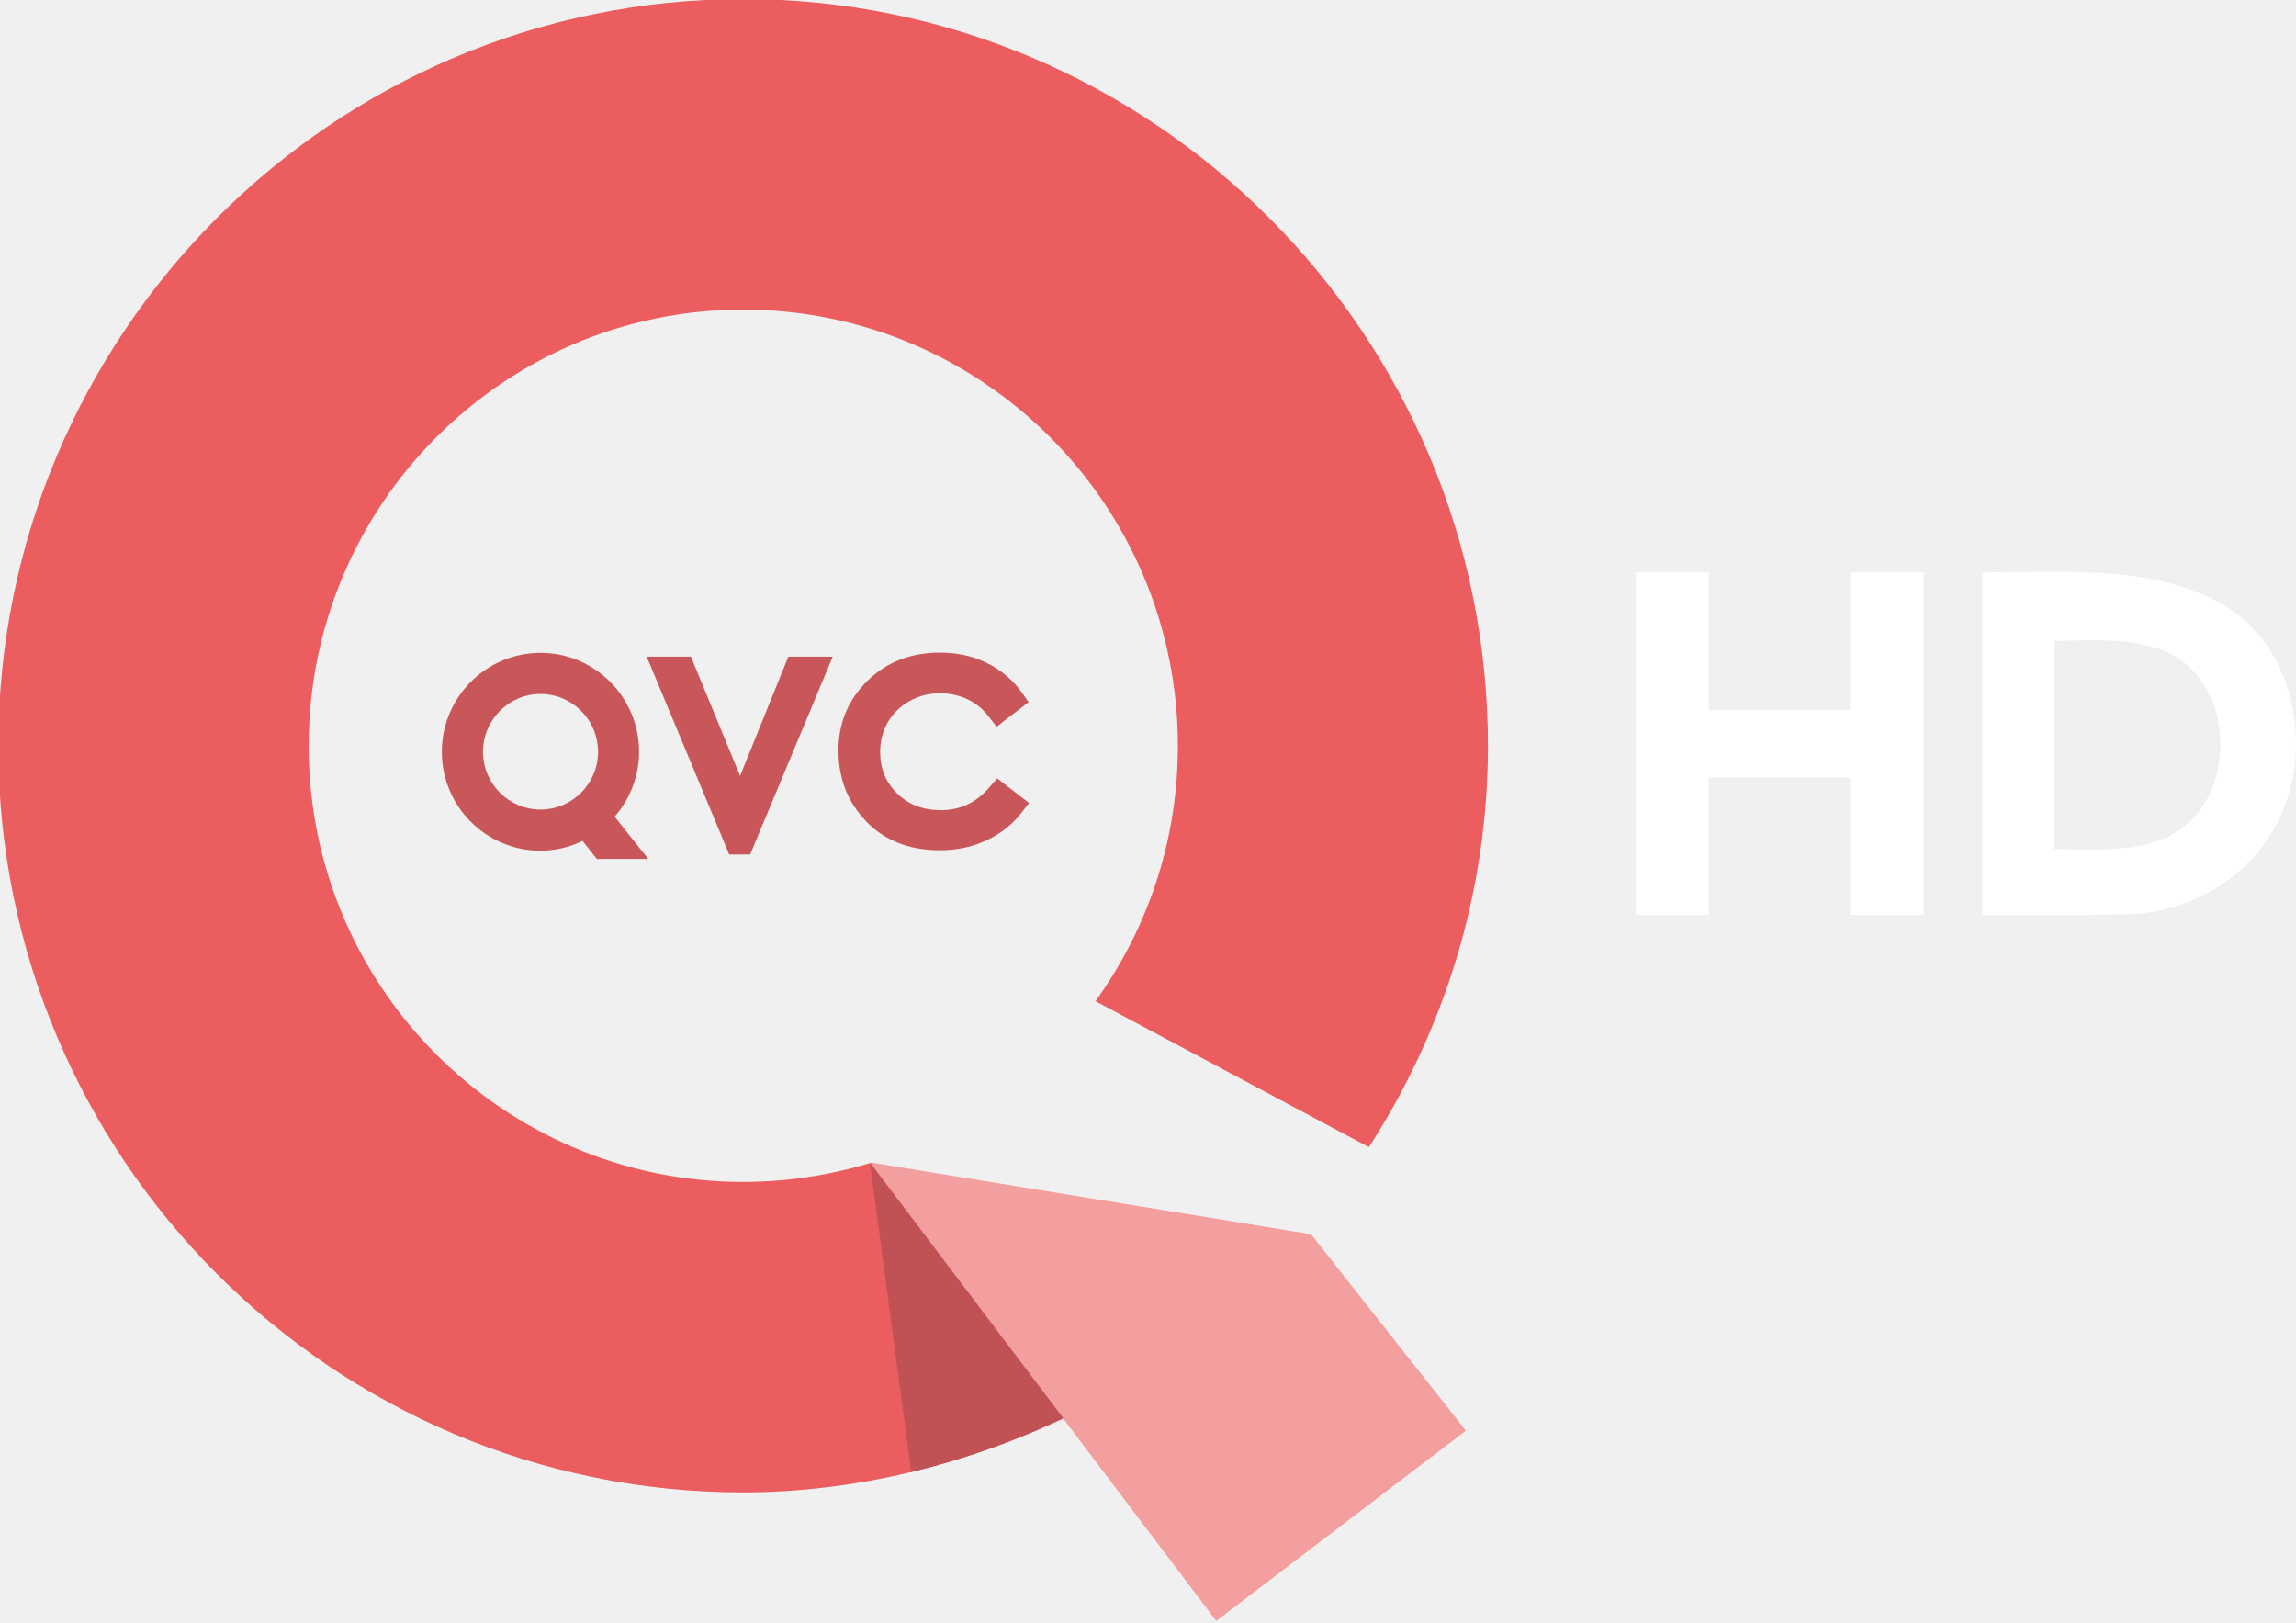
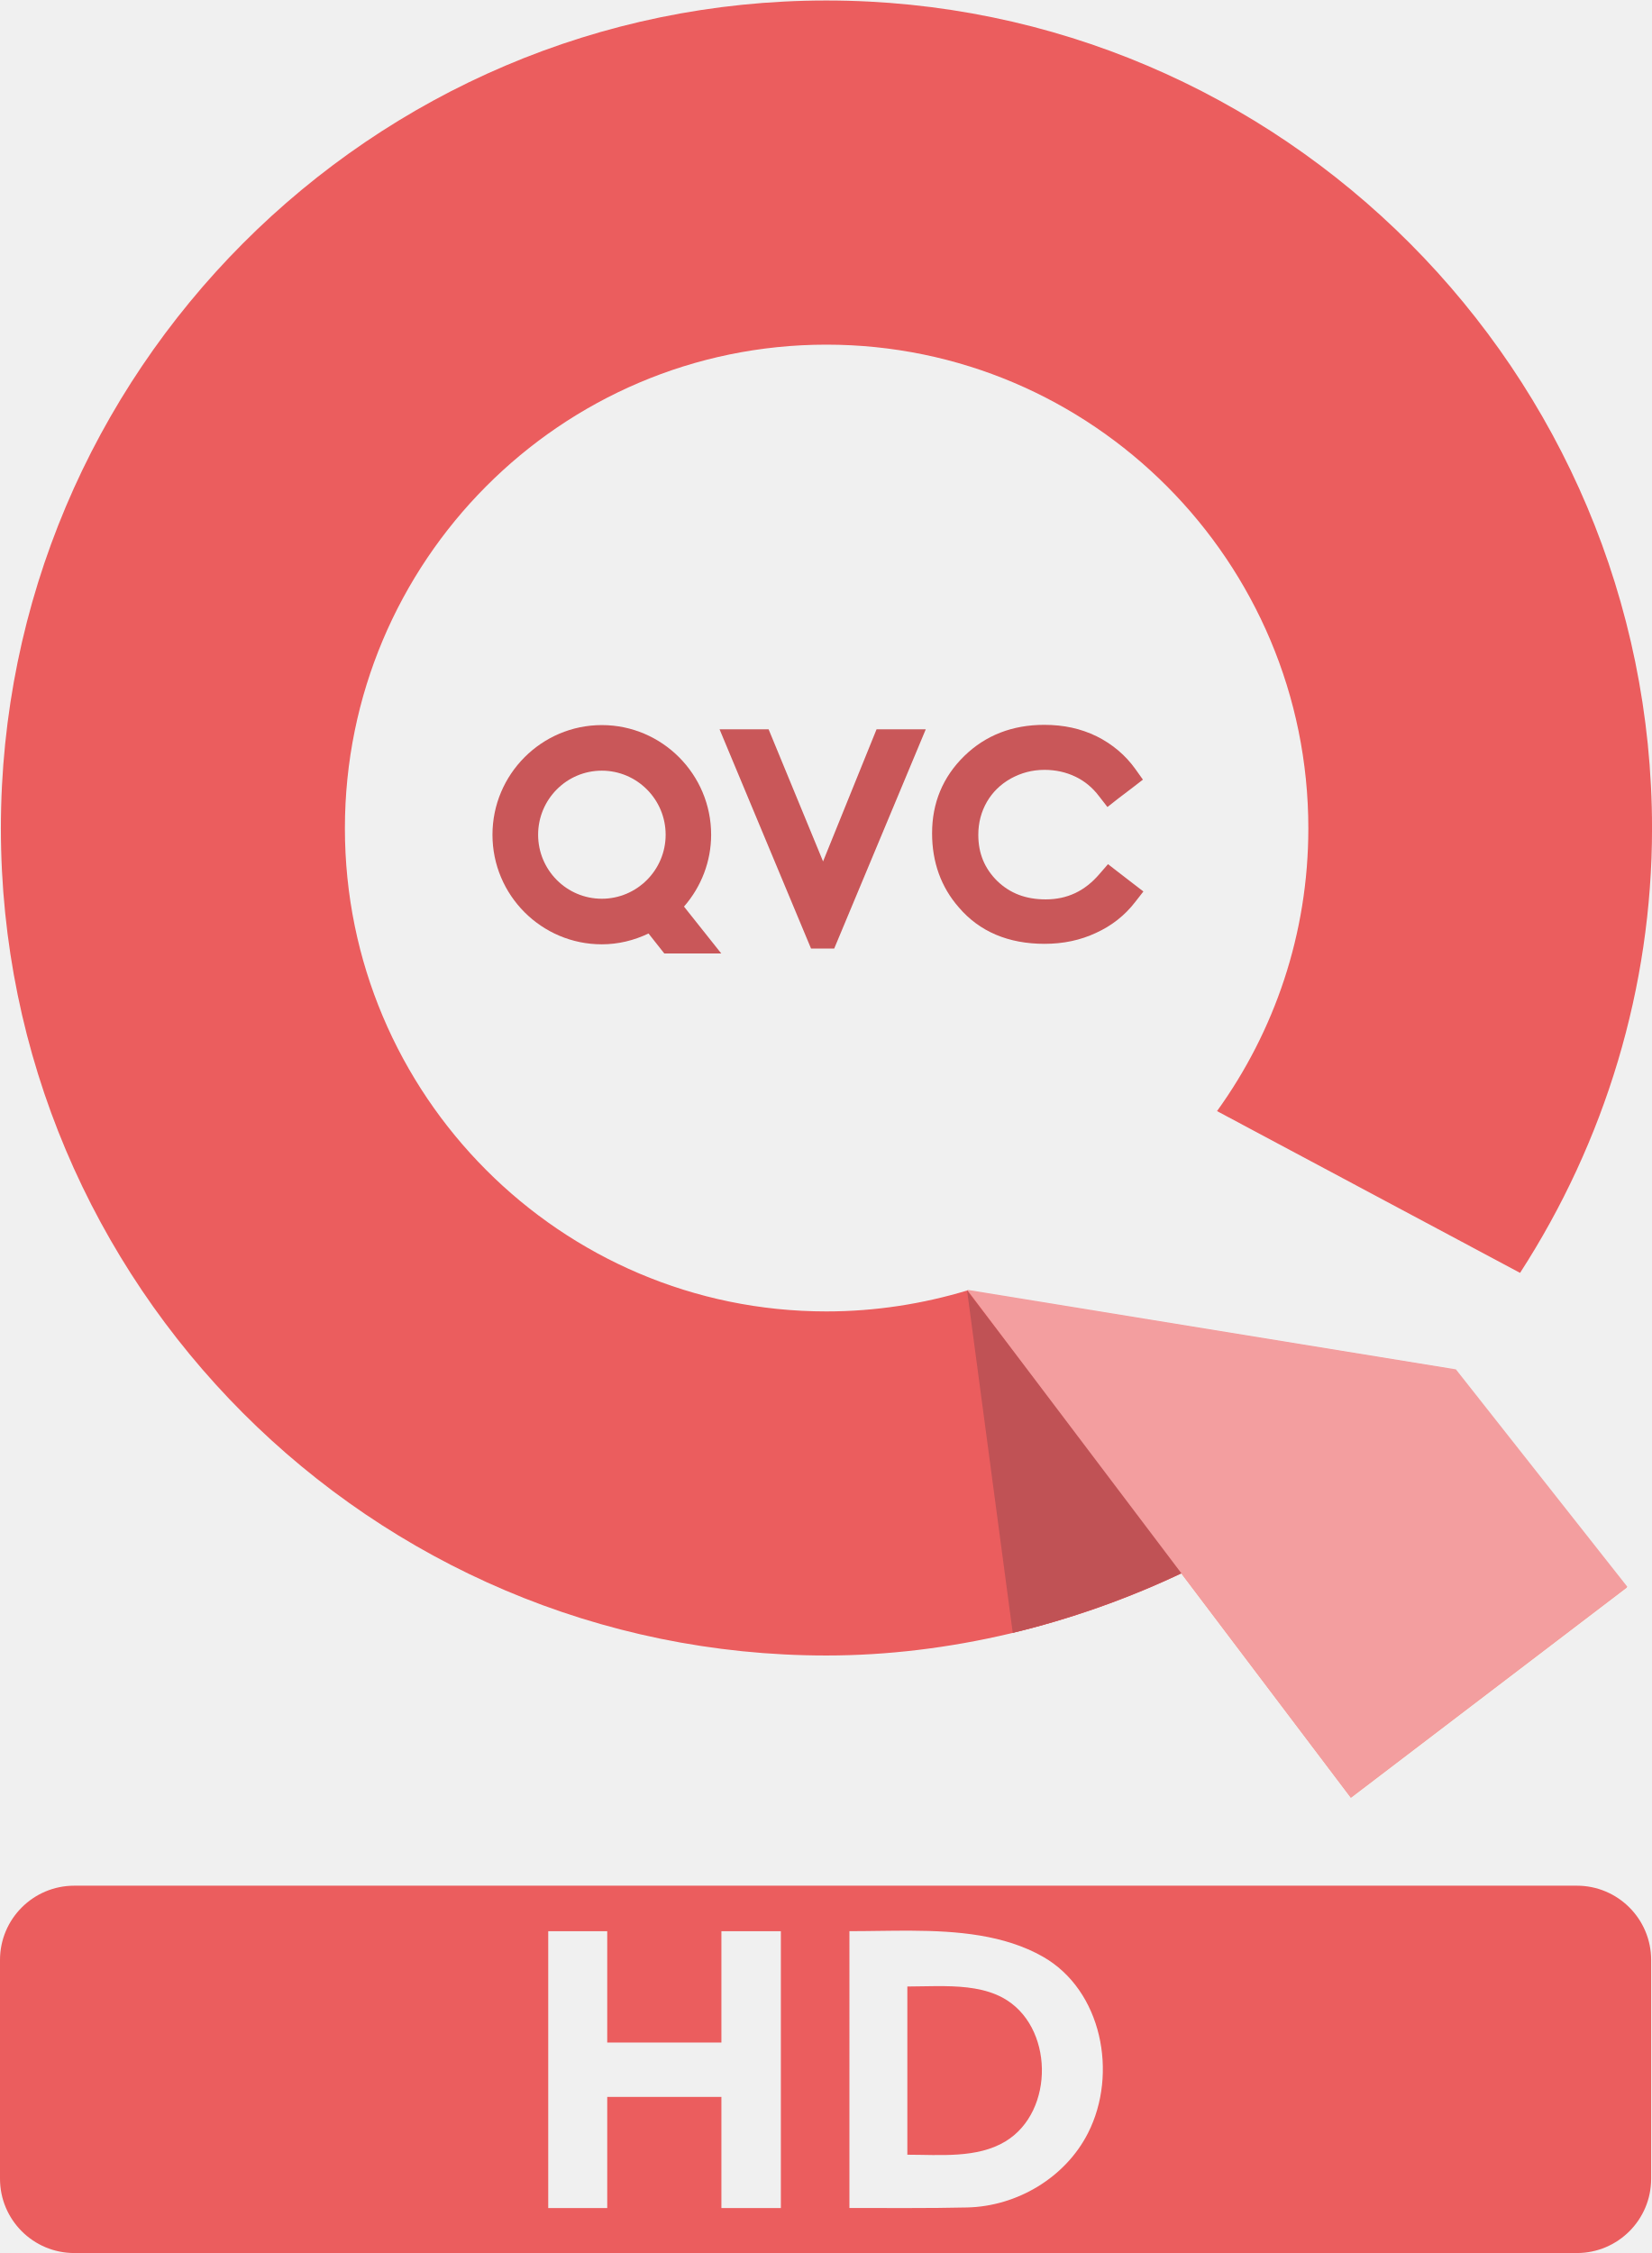
- <svg xmlns="http://www.w3.org/2000/svg" width="414.48pt" height="292.8pt" version="1.1" viewBox="0 0 414.48 292.8">
-   <g transform="matrix(10.529 0 0 10.529 -4618.9 -4035.9)">
+ <svg xmlns="http://www.w3.org/2000/svg" width="600pt" height="818.77pt" version="1.1" viewBox="0 0 600 818.77">
+   <g transform="matrix(.29995 0 0 .29995 -29.987 677.18)">
+     <path transform="matrix(2.5004 0 0 2.5004 99.973 -2257.6)" d="m36.002 913.7c-19.883 0-36.002 16.117-36.002 36v106c8.8367e-7 19.883 16.119 36.002 36.002 36.002h728.02c19.883 0 36.002-16.119 36.002-36.002v-106c0-19.883-16.119-36-36.002-36h-728.02zm405.52 21.803c22.381 0.12 45.031 1.959 63.738 12.574 28.658 16.26 36.544 56.693 21.902 85.498-11.026 21.688-34.494 35.492-58.502 36.045-19.019 0.44-37.708 0.226-57.098 0.26l0.002-134.14c9.666 0.007 19.784-0.293 29.957-0.238zm-175.89 0.266h28.586v53.92h55.322v-53.92h28.807v134.14h-28.807v-53.846h-55.322v53.846h-28.586v-134.14zm191.94 26.609c-6.026-0.075-12.11 0.167-17.941 0.174v81.508c15.807 3e-4 33.763 1.85 47.492-6.426 24.143-14.555 23.508-56.335-1.365-69.689-8.262-4.436-18.142-5.441-28.186-5.566z" fill="#eb5d5e" stroke-width=".4" />
+   </g>
+   <g transform="matrix(23.493 0 0 23.493 -10305 -9004.6)">
    <path d="m461.16 404.49-7.548-1.229 1e-3 1e-3 3.304 4.371 2.62 3.466 4.27-3.254-2.647-3.356z" fill="#f6988d" />
-     <g transform="matrix(1.25 0 0 -1.25 454.29 408.55)">
+     <g transform="matrix(1.25,0,0,-1.25,454.29,408.55)">
      <path d="m0 0c0.716 0.173 1.415 0.42 2.072 0.732l-2.362 3.125-0.281 0.371z" fill="#b95858" />
    </g>
-     <g transform="matrix(1.25 0 0 -1.25 456.16 396.95)">
+     <g transform="matrix(1.25,0,0,-1.25,456.16,396.95)">
      <path d="m0 0-0.179 0.138-0.125 0.097-0.105-0.121c-0.181-0.212-0.399-0.315-0.666-0.315-0.245 0-0.44 0.074-0.599 0.227-0.158 0.156-0.235 0.343-0.235 0.572 0 0.149 0.036 0.286 0.107 0.409 0.069 0.118 0.164 0.213 0.294 0.287 0.13 0.071 0.266 0.108 0.418 0.108 0.139 0 0.267-0.029 0.382-0.084s0.212-0.135 0.293-0.242l0.104-0.134 0.132 0.104 0.179 0.136 0.128 0.099-0.094 0.132c-0.121 0.169-0.283 0.307-0.478 0.404-0.197 0.096-0.408 0.142-0.649 0.142-0.393 0-0.725-0.128-0.989-0.385-0.266-0.26-0.399-0.581-0.399-0.957 0-0.357 0.111-0.666 0.33-0.916 0.256-0.301 0.615-0.452 1.061-0.452 0.235 0 0.444 0.045 0.637 0.135 0.193 0.088 0.356 0.215 0.484 0.381l0.103 0.132z" fill="#c95759" />
    </g>
-     <g transform="matrix(1.25 0 0 -1.25 447.95 395.21)">
+     <g transform="matrix(1.25,0,0,-1.25,447.95,395.21)">
      <path d="m0 0c0.435 0 0.79-0.355 0.79-0.793 0-0.437-0.355-0.792-0.79-0.792s-0.788 0.355-0.788 0.792c0 0.438 0.353 0.793 0.788 0.793m1.017-1.682c0.215 0.246 0.336 0.561 0.336 0.889 0 0.747-0.606 1.357-1.353 1.357-0.746 0-1.353-0.61-1.353-1.357 0-0.749 0.607-1.356 1.353-1.356 0.201 0 0.397 0.047 0.578 0.134l0.195-0.247h0.705z" fill="#c95759" />
    </g>
-     <g transform="matrix(1.25 0 0 -1.25 452.2 394.57)">
+     <g transform="matrix(1.25,0,0,-1.25,452.2,394.57)">
      <path d="m0 0-0.662-1.635-0.674 1.635h-0.607l1.132-2.713h0.287l1.133 2.713z" fill="#c95759" />
    </g>
-     <g transform="matrix(1.25 0 0 -1.25 461.04 404.46)">
+     <g transform="matrix(1.25,0,0,-1.25,461.04,404.46)">
      <path d="m0 0-5.95 0.967c-0.552-0.166-1.137-0.259-1.743-0.259-3.287 0-5.958 2.679-5.958 5.978 0 3.302 2.671 5.986 5.958 5.986 3.291 0 5.964-2.684 5.964-5.986 0-1.307-0.42-2.514-1.13-3.499l3.75-2.002c1.052 1.627 1.633 3.531 1.633 5.501 0 5.644-4.583 10.245-10.217 10.245-5.633 0-10.215-4.601-10.215-10.245 0-5.646 4.582-10.236 10.215-10.236 1.513 0 3.065 0.378 4.435 1.036l3.245 2.496 0.013 0.018" fill="#eb5d5e" />
    </g>
-     <g transform="matrix(1.25 0 0 -1.25 453.6 403.25)">
+     <g transform="matrix(1.25,0,0,-1.25,453.6,403.25)">
      <path d="m 0,0 0.565,-4.237 c 0.098,0.024 0.196,0.048 0.293,0.075 0.628,0.171 1.24,0.398 1.821,0.674 L 0,0" fill="#c05255" />
    </g>
-     <g transform="matrix(1.25 0 0 -1.25 453.6 403.24)">
+     <g transform="matrix(1.25,0,0,-1.25,453.6,403.24)">
      <path d="m0 0 4.748-6.282 3.422 2.607-2.121 2.69z" fill="#f39e9f" />
    </g>
  </g>
-   <g transform="translate(-115.93 -1.0818e-6)" fill="#fff">
-     <path d="m411.25 103.31h13.176v24.853h25.5v-24.853h13.278v61.827h-13.278v-24.819h-25.5v24.819h-13.176z" />
-     <path d="m473.81 103.31c14.257 0.01 30.644-1.431 43.186 5.686 13.209 7.495 16.844 26.132 10.095 39.408-5.082 9.996-15.899 16.359-26.964 16.614-8.766 0.203-17.381 0.103-26.317 0.119m12.937-49.469v37.57c7.286 1.3e-4 15.563 0.853 21.891-2.962 11.128-6.708 10.835-25.966-0.63-32.122-6.093-3.272-14.094-2.494-21.261-2.485z" />
-   </g>
</svg>
